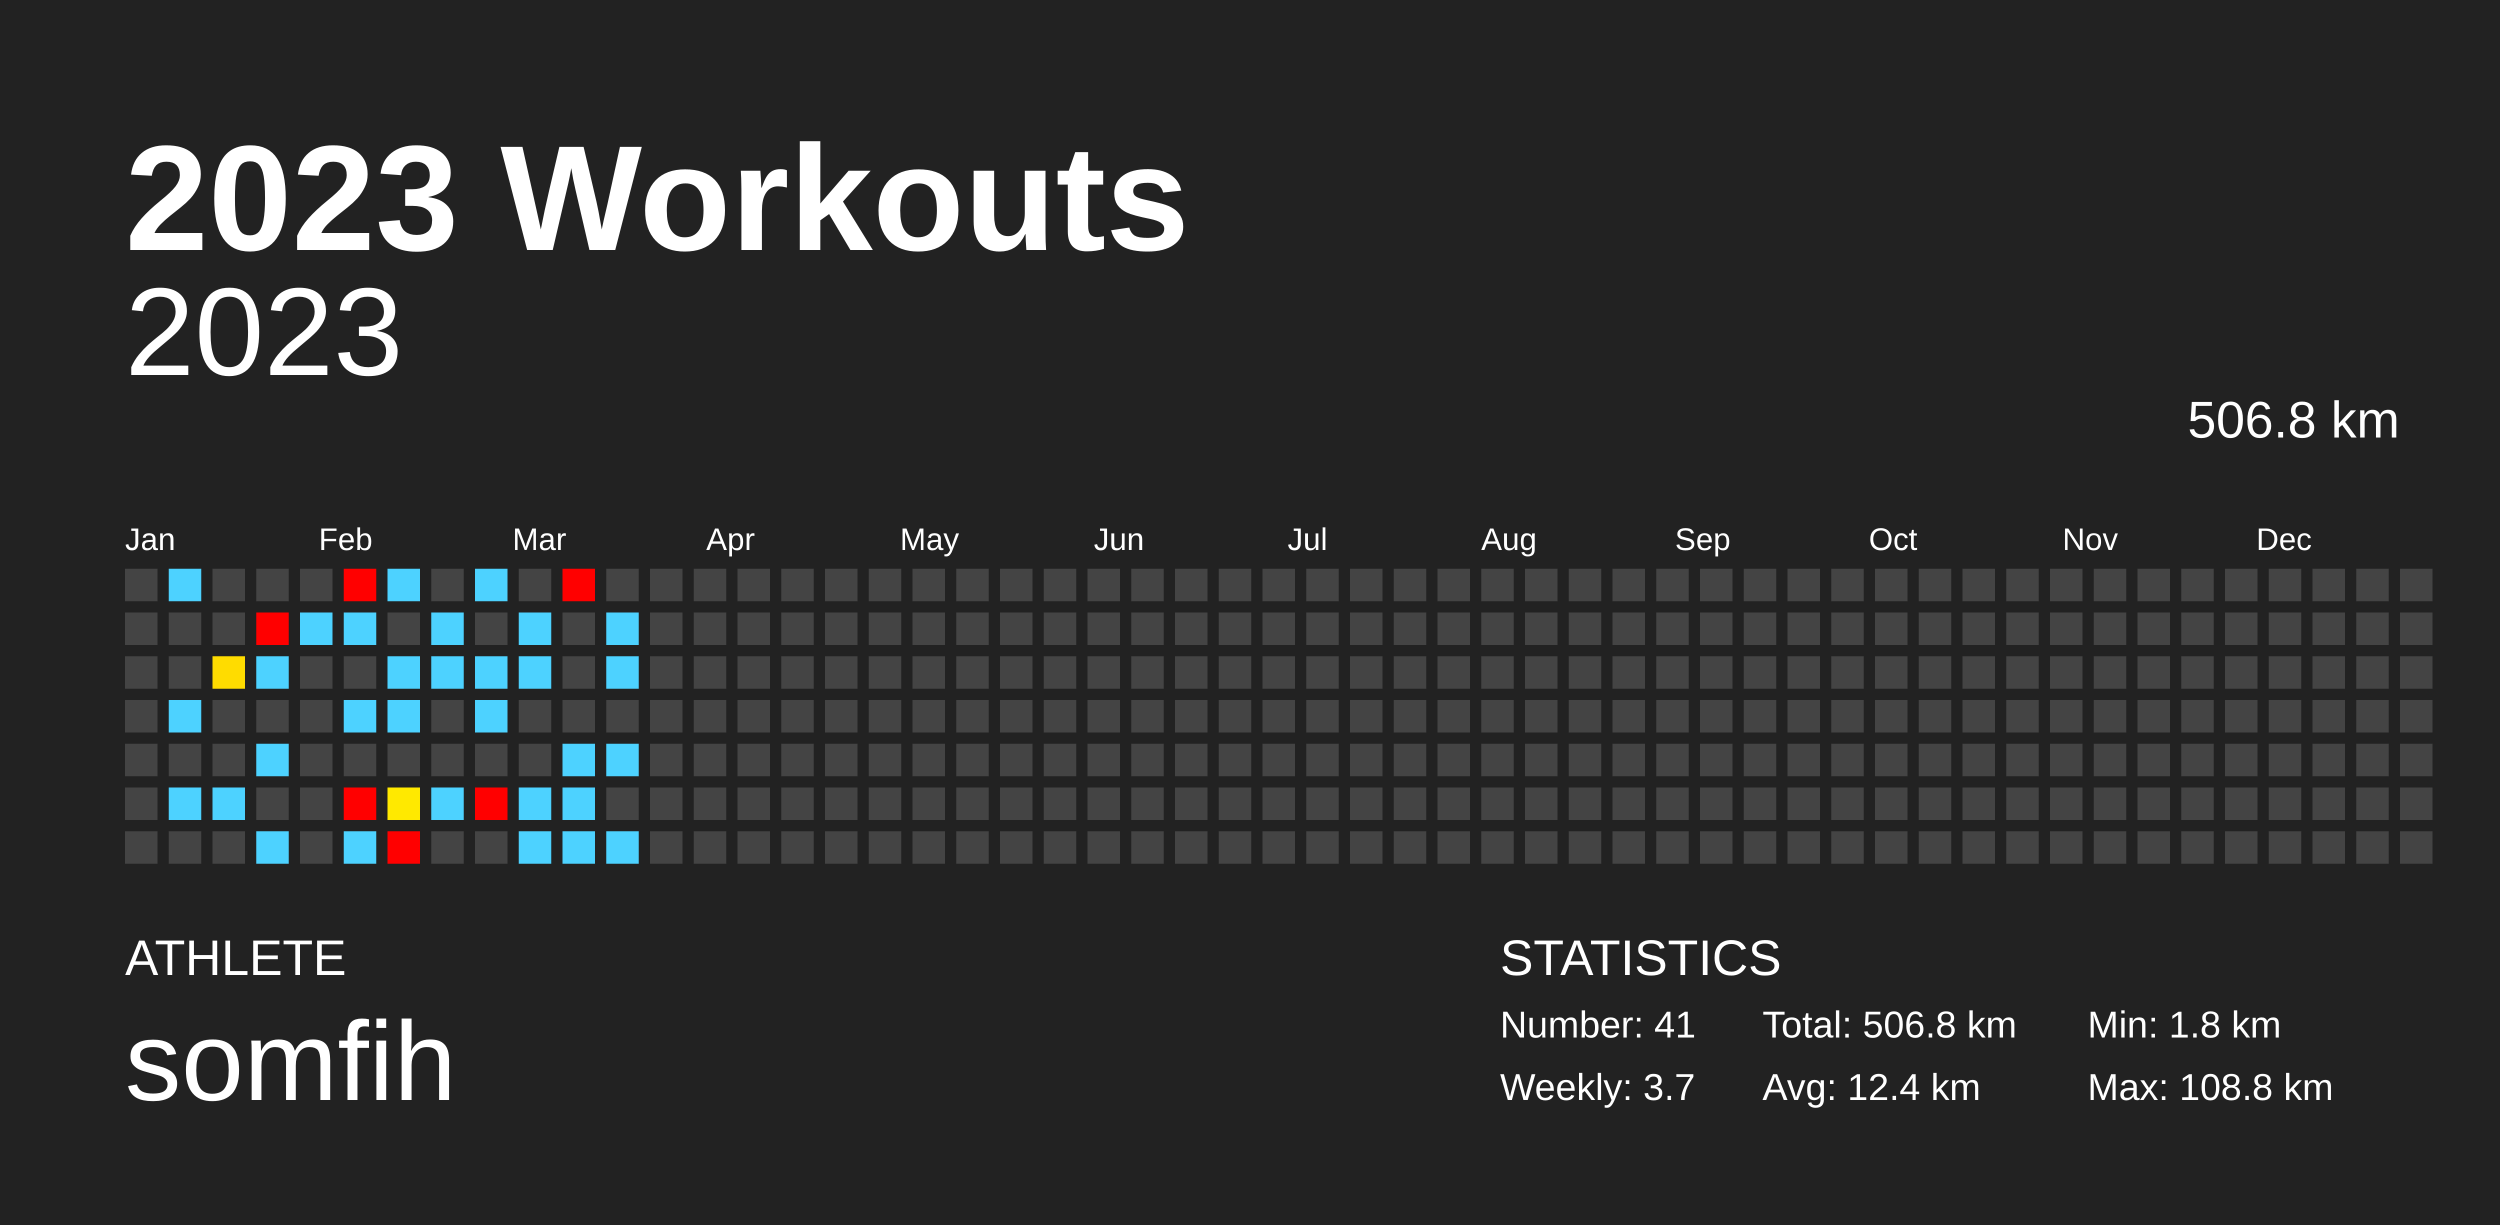
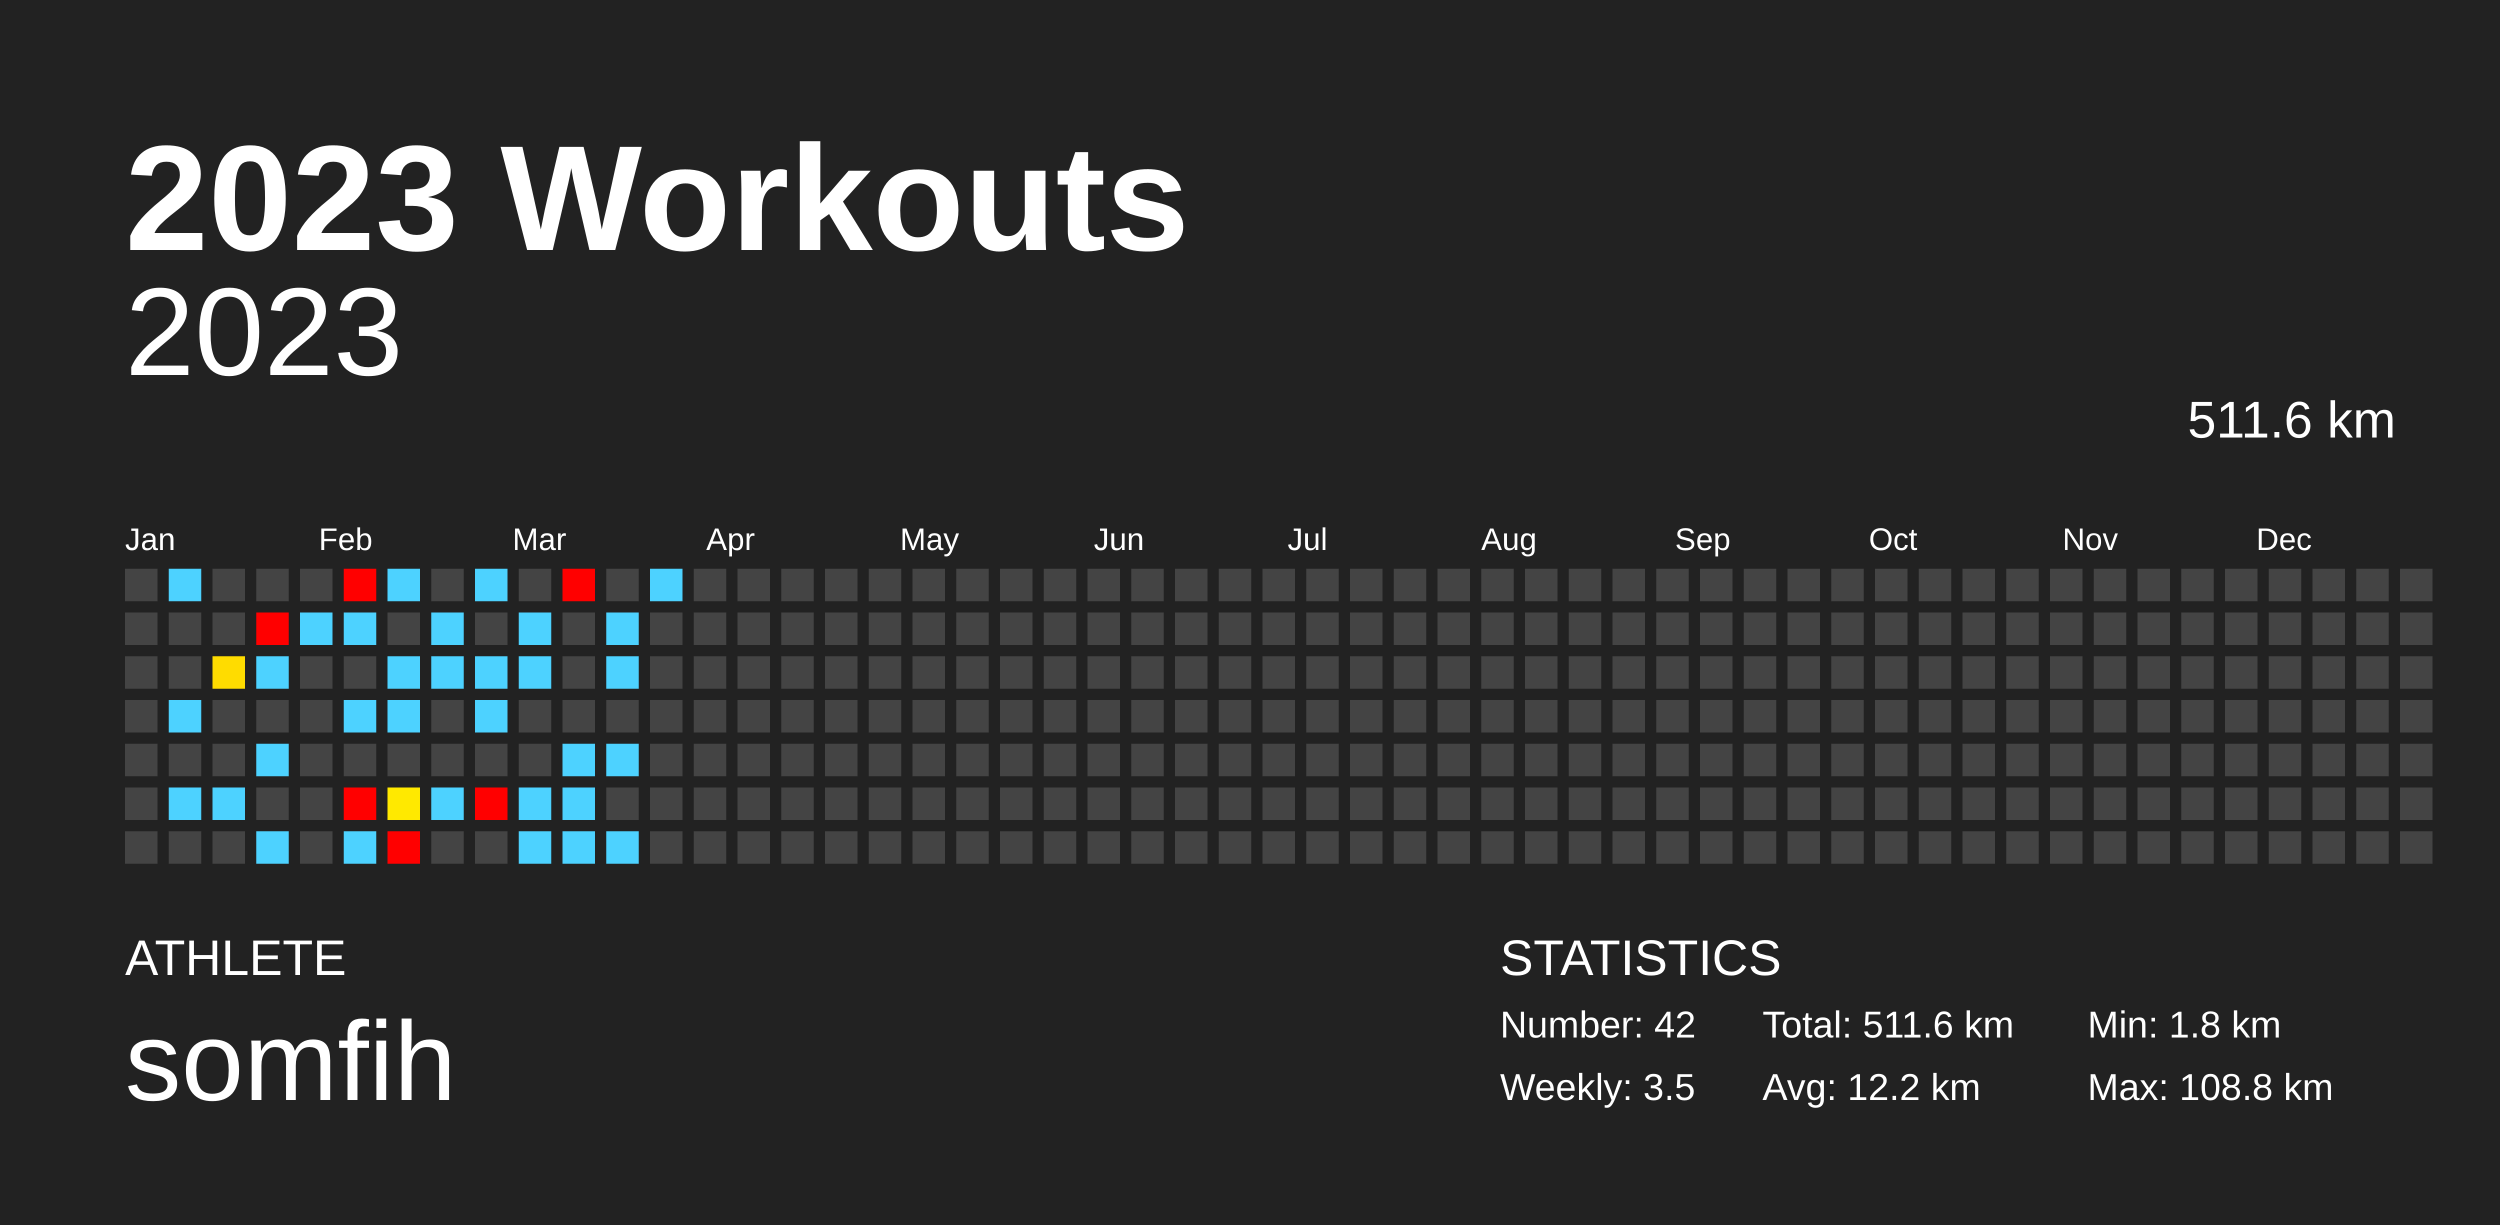
<svg xmlns="http://www.w3.org/2000/svg" baseProfile="full" height="98mm" version="1.1" viewBox="0,0,200,98" width="200mm">
  <defs />
  <rect fill="#222222" height="98" width="200" x="0" y="0" />
  <text fill="#FFFFFF" style="font-size:12px; font-family:Arial; font-weight:bold;" x="10" y="20">2023 Workouts</text>
  <text fill="#FFFFFF" style="font-size:4px; font-family:Arial" x="10" y="78">ATHLETE</text>
  <text fill="#FFFFFF" style="font-size:9px; font-family:Arial" x="10" y="88">somfih</text>
  <text fill="#FFFFFF" style="font-size:4px; font-family:Arial" x="120" y="78">STATISTICS</text>
-   <text fill="#FFFFFF" style="font-size:3px; font-family:Arial" x="120" y="83">Number: 41</text>
-   <text fill="#FFFFFF" style="font-size:3px; font-family:Arial" x="120" y="88">Weekly: 3.7</text>
-   <text fill="#FFFFFF" style="font-size:3px; font-family:Arial" x="141" y="83">Total: 506.8 km</text>
-   <text fill="#FFFFFF" style="font-size:3px; font-family:Arial" x="141" y="88">Avg: 12.4 km</text>
+   <text fill="#FFFFFF" style="font-size:3px; font-family:Arial" x="120" y="83">Number: 42</text>
+   <text fill="#FFFFFF" style="font-size:3px; font-family:Arial" x="120" y="88">Weekly: 3.5</text>
+   <text fill="#FFFFFF" style="font-size:3px; font-family:Arial" x="141" y="83">Total: 511.6 km</text>
+   <text fill="#FFFFFF" style="font-size:3px; font-family:Arial" x="141" y="88">Avg: 12.2 km</text>
  <text fill="#FFFFFF" style="font-size:3px; font-family:Arial" x="167" y="83">Min: 1.8 km</text>
  <text fill="#FFFFFF" style="font-size:3px; font-family:Arial" x="167" y="88">Max: 108.8 km</text>
  <text alignment-baseline="hanging" fill="#FFFFFF" style="font-size:10.0px; font-family:Arial;" x="10" y="30">2023</text>
-   <text alignment-baseline="hanging" fill="#FFFFFF" style="font-size:4.125px; font-family:Arial;" x="175" y="35">506.8 km</text>
+   <text alignment-baseline="hanging" fill="#FFFFFF" style="font-size:4.125px; font-family:Arial;" x="175" y="35">511.6 km</text>
  <text fill="#FFFFFF" style="font-size:2.5px; font-family:Arial" x="10.0" y="44">Jan</text>
  <text fill="#FFFFFF" style="font-size:2.5px; font-family:Arial" x="25.5" y="44">Feb</text>
  <text fill="#FFFFFF" style="font-size:2.5px; font-family:Arial" x="41.0" y="44">Mar</text>
  <text fill="#FFFFFF" style="font-size:2.5px; font-family:Arial" x="56.5" y="44">Apr</text>
  <text fill="#FFFFFF" style="font-size:2.5px; font-family:Arial" x="72.0" y="44">May</text>
  <text fill="#FFFFFF" style="font-size:2.5px; font-family:Arial" x="87.5" y="44">Jun</text>
  <text fill="#FFFFFF" style="font-size:2.5px; font-family:Arial" x="103.0" y="44">Jul</text>
  <text fill="#FFFFFF" style="font-size:2.5px; font-family:Arial" x="118.5" y="44">Aug</text>
  <text fill="#FFFFFF" style="font-size:2.5px; font-family:Arial" x="134.0" y="44">Sep</text>
  <text fill="#FFFFFF" style="font-size:2.5px; font-family:Arial" x="149.5" y="44">Oct</text>
  <text fill="#FFFFFF" style="font-size:2.5px; font-family:Arial" x="165.0" y="44">Nov</text>
  <text fill="#FFFFFF" style="font-size:2.5px; font-family:Arial" x="180.5" y="44">Dec</text>
  <rect fill="#444444" height="2.6" width="2.6" x="10.0" y="45.5" />
  <rect fill="#444444" height="2.6" width="2.6" x="10.0" y="49.0" />
  <rect fill="#444444" height="2.6" width="2.6" x="10.0" y="52.5" />
  <rect fill="#444444" height="2.6" width="2.6" x="10.0" y="56.0" />
  <rect fill="#444444" height="2.6" width="2.6" x="10.0" y="59.5" />
  <rect fill="#444444" height="2.6" width="2.6" x="10.0" y="63.0" />
  <rect fill="#444444" height="2.6" width="2.6" x="10.0" y="66.5" />
  <rect fill="#4dd2ff" height="2.6" width="2.6" x="13.5" y="45.5" />
  <rect fill="#444444" height="2.6" width="2.6" x="13.5" y="49.0" />
  <rect fill="#444444" height="2.6" width="2.6" x="13.5" y="52.5" />
  <rect fill="#4dd2ff" height="2.6" width="2.6" x="13.5" y="56.0" />
  <rect fill="#444444" height="2.6" width="2.6" x="13.5" y="59.5" />
  <rect fill="#4dd2ff" height="2.6" width="2.6" x="13.5" y="63.0" />
  <rect fill="#444444" height="2.6" width="2.6" x="13.5" y="66.5" />
  <rect fill="#444444" height="2.6" width="2.6" x="17.0" y="45.5" />
  <rect fill="#444444" height="2.6" width="2.6" x="17.0" y="49.0" />
  <rect fill="#ffdc00" height="2.6" width="2.6" x="17.0" y="52.5" />
  <rect fill="#444444" height="2.6" width="2.6" x="17.0" y="56.0" />
  <rect fill="#444444" height="2.6" width="2.6" x="17.0" y="59.5" />
  <rect fill="#4dd2ff" height="2.6" width="2.6" x="17.0" y="63.0" />
  <rect fill="#444444" height="2.6" width="2.6" x="17.0" y="66.5" />
  <rect fill="#444444" height="2.6" width="2.6" x="20.5" y="45.5" />
  <rect fill="red" height="2.6" width="2.6" x="20.5" y="49.0" />
  <rect fill="#4dd2ff" height="2.6" width="2.6" x="20.5" y="52.5" />
  <rect fill="#444444" height="2.6" width="2.6" x="20.5" y="56.0" />
  <rect fill="#4dd2ff" height="2.6" width="2.6" x="20.5" y="59.5" />
  <rect fill="#444444" height="2.6" width="2.6" x="20.5" y="63.0" />
  <rect fill="#4dd2ff" height="2.6" width="2.6" x="20.5" y="66.5" />
  <rect fill="#444444" height="2.6" width="2.6" x="24.0" y="45.5" />
  <rect fill="#4dd2ff" height="2.6" width="2.6" x="24.0" y="49.0" />
  <rect fill="#444444" height="2.6" width="2.6" x="24.0" y="52.5" />
  <rect fill="#444444" height="2.6" width="2.6" x="24.0" y="56.0" />
  <rect fill="#444444" height="2.6" width="2.6" x="24.0" y="59.5" />
  <rect fill="#444444" height="2.6" width="2.6" x="24.0" y="63.0" />
  <rect fill="#444444" height="2.6" width="2.6" x="24.0" y="66.5" />
  <rect fill="red" height="2.6" width="2.6" x="27.5" y="45.5" />
  <rect fill="#4dd2ff" height="2.6" width="2.6" x="27.5" y="49.0" />
  <rect fill="#444444" height="2.6" width="2.6" x="27.5" y="52.5" />
  <rect fill="#4dd2ff" height="2.6" width="2.6" x="27.5" y="56.0" />
  <rect fill="#444444" height="2.6" width="2.6" x="27.5" y="59.5" />
  <rect fill="red" height="2.6" width="2.6" x="27.5" y="63.0" />
  <rect fill="#4dd2ff" height="2.6" width="2.6" x="27.5" y="66.5" />
  <rect fill="#4dd2ff" height="2.6" width="2.6" x="31.0" y="45.5" />
  <rect fill="#444444" height="2.6" width="2.6" x="31.0" y="49.0" />
  <rect fill="#4dd2ff" height="2.6" width="2.6" x="31.0" y="52.5" />
  <rect fill="#4dd2ff" height="2.6" width="2.6" x="31.0" y="56.0" />
  <rect fill="#444444" height="2.6" width="2.6" x="31.0" y="59.5" />
  <rect fill="#ffe900" height="2.6" width="2.6" x="31.0" y="63.0" />
  <rect fill="red" height="2.6" width="2.6" x="31.0" y="66.5" />
  <rect fill="#444444" height="2.6" width="2.6" x="34.5" y="45.5" />
  <rect fill="#4dd2ff" height="2.6" width="2.6" x="34.5" y="49.0" />
  <rect fill="#4dd2ff" height="2.6" width="2.6" x="34.5" y="52.5" />
  <rect fill="#444444" height="2.6" width="2.6" x="34.5" y="56.0" />
  <rect fill="#444444" height="2.6" width="2.6" x="34.5" y="59.5" />
  <rect fill="#4dd2ff" height="2.6" width="2.6" x="34.5" y="63.0" />
  <rect fill="#444444" height="2.6" width="2.6" x="34.5" y="66.5" />
  <rect fill="#4dd2ff" height="2.6" width="2.6" x="38.0" y="45.5" />
  <rect fill="#444444" height="2.6" width="2.6" x="38.0" y="49.0" />
  <rect fill="#4dd2ff" height="2.6" width="2.6" x="38.0" y="52.5" />
  <rect fill="#4dd2ff" height="2.6" width="2.6" x="38.0" y="56.0" />
  <rect fill="#444444" height="2.6" width="2.6" x="38.0" y="59.5" />
  <rect fill="red" height="2.6" width="2.6" x="38.0" y="63.0" />
  <rect fill="#444444" height="2.6" width="2.6" x="38.0" y="66.5" />
  <rect fill="#444444" height="2.6" width="2.6" x="41.5" y="45.5" />
  <rect fill="#4dd2ff" height="2.6" width="2.6" x="41.5" y="49.0" />
  <rect fill="#4dd2ff" height="2.6" width="2.6" x="41.5" y="52.5" />
  <rect fill="#444444" height="2.6" width="2.6" x="41.5" y="56.0" />
  <rect fill="#444444" height="2.6" width="2.6" x="41.5" y="59.5" />
  <rect fill="#4dd2ff" height="2.6" width="2.6" x="41.5" y="63.0" />
  <rect fill="#4dd2ff" height="2.6" width="2.6" x="41.5" y="66.5" />
  <rect fill="red" height="2.6" width="2.6" x="45.0" y="45.5" />
  <rect fill="#444444" height="2.6" width="2.6" x="45.0" y="49.0" />
  <rect fill="#444444" height="2.6" width="2.6" x="45.0" y="52.5" />
  <rect fill="#444444" height="2.6" width="2.6" x="45.0" y="56.0" />
  <rect fill="#4dd2ff" height="2.6" width="2.6" x="45.0" y="59.5" />
  <rect fill="#4dd2ff" height="2.6" width="2.6" x="45.0" y="63.0" />
  <rect fill="#4dd2ff" height="2.6" width="2.6" x="45.0" y="66.5" />
  <rect fill="#444444" height="2.6" width="2.6" x="48.5" y="45.5" />
  <rect fill="#4dd2ff" height="2.6" width="2.6" x="48.5" y="49.0" />
  <rect fill="#4dd2ff" height="2.6" width="2.6" x="48.5" y="52.5" />
  <rect fill="#444444" height="2.6" width="2.6" x="48.5" y="56.0" />
  <rect fill="#4dd2ff" height="2.6" width="2.6" x="48.5" y="59.5" />
  <rect fill="#444444" height="2.6" width="2.6" x="48.5" y="63.0" />
  <rect fill="#4dd2ff" height="2.6" width="2.6" x="48.5" y="66.5" />
-   <rect fill="#444444" height="2.6" width="2.6" x="52.0" y="45.5" />
+   <rect fill="#4dd2ff" height="2.6" width="2.6" x="52.0" y="45.5" />
  <rect fill="#444444" height="2.6" width="2.6" x="52.0" y="49.0" />
  <rect fill="#444444" height="2.6" width="2.6" x="52.0" y="52.5" />
  <rect fill="#444444" height="2.6" width="2.6" x="52.0" y="56.0" />
  <rect fill="#444444" height="2.6" width="2.6" x="52.0" y="59.5" />
  <rect fill="#444444" height="2.6" width="2.6" x="52.0" y="63.0" />
  <rect fill="#444444" height="2.6" width="2.6" x="52.0" y="66.5" />
  <rect fill="#444444" height="2.6" width="2.6" x="55.5" y="45.5" />
  <rect fill="#444444" height="2.6" width="2.6" x="55.5" y="49.0" />
  <rect fill="#444444" height="2.6" width="2.6" x="55.5" y="52.5" />
  <rect fill="#444444" height="2.6" width="2.6" x="55.5" y="56.0" />
  <rect fill="#444444" height="2.6" width="2.6" x="55.5" y="59.5" />
  <rect fill="#444444" height="2.6" width="2.6" x="55.5" y="63.0" />
  <rect fill="#444444" height="2.6" width="2.6" x="55.5" y="66.5" />
  <rect fill="#444444" height="2.6" width="2.6" x="59.0" y="45.5" />
  <rect fill="#444444" height="2.6" width="2.6" x="59.0" y="49.0" />
  <rect fill="#444444" height="2.6" width="2.6" x="59.0" y="52.5" />
  <rect fill="#444444" height="2.6" width="2.6" x="59.0" y="56.0" />
  <rect fill="#444444" height="2.6" width="2.6" x="59.0" y="59.5" />
  <rect fill="#444444" height="2.6" width="2.6" x="59.0" y="63.0" />
  <rect fill="#444444" height="2.6" width="2.6" x="59.0" y="66.5" />
  <rect fill="#444444" height="2.6" width="2.6" x="62.5" y="45.5" />
  <rect fill="#444444" height="2.6" width="2.6" x="62.5" y="49.0" />
  <rect fill="#444444" height="2.6" width="2.6" x="62.5" y="52.5" />
  <rect fill="#444444" height="2.6" width="2.6" x="62.5" y="56.0" />
  <rect fill="#444444" height="2.6" width="2.6" x="62.5" y="59.5" />
  <rect fill="#444444" height="2.6" width="2.6" x="62.5" y="63.0" />
  <rect fill="#444444" height="2.6" width="2.6" x="62.5" y="66.5" />
  <rect fill="#444444" height="2.6" width="2.6" x="66.0" y="45.5" />
  <rect fill="#444444" height="2.6" width="2.6" x="66.0" y="49.0" />
  <rect fill="#444444" height="2.6" width="2.6" x="66.0" y="52.5" />
  <rect fill="#444444" height="2.6" width="2.6" x="66.0" y="56.0" />
  <rect fill="#444444" height="2.6" width="2.6" x="66.0" y="59.5" />
  <rect fill="#444444" height="2.6" width="2.6" x="66.0" y="63.0" />
  <rect fill="#444444" height="2.6" width="2.6" x="66.0" y="66.5" />
  <rect fill="#444444" height="2.6" width="2.6" x="69.5" y="45.5" />
  <rect fill="#444444" height="2.6" width="2.6" x="69.5" y="49.0" />
  <rect fill="#444444" height="2.6" width="2.6" x="69.5" y="52.5" />
  <rect fill="#444444" height="2.6" width="2.6" x="69.5" y="56.0" />
  <rect fill="#444444" height="2.6" width="2.6" x="69.5" y="59.5" />
  <rect fill="#444444" height="2.6" width="2.6" x="69.5" y="63.0" />
  <rect fill="#444444" height="2.6" width="2.6" x="69.5" y="66.5" />
  <rect fill="#444444" height="2.6" width="2.6" x="73.0" y="45.5" />
  <rect fill="#444444" height="2.6" width="2.6" x="73.0" y="49.0" />
  <rect fill="#444444" height="2.6" width="2.6" x="73.0" y="52.5" />
  <rect fill="#444444" height="2.6" width="2.6" x="73.0" y="56.0" />
  <rect fill="#444444" height="2.6" width="2.6" x="73.0" y="59.5" />
  <rect fill="#444444" height="2.6" width="2.6" x="73.0" y="63.0" />
  <rect fill="#444444" height="2.6" width="2.6" x="73.0" y="66.5" />
  <rect fill="#444444" height="2.6" width="2.6" x="76.5" y="45.5" />
  <rect fill="#444444" height="2.6" width="2.6" x="76.5" y="49.0" />
  <rect fill="#444444" height="2.6" width="2.6" x="76.5" y="52.5" />
  <rect fill="#444444" height="2.6" width="2.6" x="76.5" y="56.0" />
  <rect fill="#444444" height="2.6" width="2.6" x="76.5" y="59.5" />
  <rect fill="#444444" height="2.6" width="2.6" x="76.5" y="63.0" />
  <rect fill="#444444" height="2.6" width="2.6" x="76.5" y="66.5" />
  <rect fill="#444444" height="2.6" width="2.6" x="80.0" y="45.5" />
  <rect fill="#444444" height="2.6" width="2.6" x="80.0" y="49.0" />
  <rect fill="#444444" height="2.6" width="2.6" x="80.0" y="52.5" />
  <rect fill="#444444" height="2.6" width="2.6" x="80.0" y="56.0" />
  <rect fill="#444444" height="2.6" width="2.6" x="80.0" y="59.5" />
  <rect fill="#444444" height="2.6" width="2.6" x="80.0" y="63.0" />
  <rect fill="#444444" height="2.6" width="2.6" x="80.0" y="66.5" />
  <rect fill="#444444" height="2.6" width="2.6" x="83.5" y="45.5" />
  <rect fill="#444444" height="2.6" width="2.6" x="83.5" y="49.0" />
  <rect fill="#444444" height="2.6" width="2.6" x="83.5" y="52.5" />
  <rect fill="#444444" height="2.6" width="2.6" x="83.5" y="56.0" />
  <rect fill="#444444" height="2.6" width="2.6" x="83.5" y="59.5" />
  <rect fill="#444444" height="2.6" width="2.6" x="83.5" y="63.0" />
  <rect fill="#444444" height="2.6" width="2.6" x="83.5" y="66.5" />
  <rect fill="#444444" height="2.6" width="2.6" x="87.0" y="45.5" />
  <rect fill="#444444" height="2.6" width="2.6" x="87.0" y="49.0" />
  <rect fill="#444444" height="2.6" width="2.6" x="87.0" y="52.5" />
  <rect fill="#444444" height="2.6" width="2.6" x="87.0" y="56.0" />
  <rect fill="#444444" height="2.6" width="2.6" x="87.0" y="59.5" />
  <rect fill="#444444" height="2.6" width="2.6" x="87.0" y="63.0" />
  <rect fill="#444444" height="2.6" width="2.6" x="87.0" y="66.5" />
  <rect fill="#444444" height="2.6" width="2.6" x="90.5" y="45.5" />
  <rect fill="#444444" height="2.6" width="2.6" x="90.5" y="49.0" />
  <rect fill="#444444" height="2.6" width="2.6" x="90.5" y="52.5" />
  <rect fill="#444444" height="2.6" width="2.6" x="90.5" y="56.0" />
  <rect fill="#444444" height="2.6" width="2.6" x="90.5" y="59.5" />
  <rect fill="#444444" height="2.6" width="2.6" x="90.5" y="63.0" />
  <rect fill="#444444" height="2.6" width="2.6" x="90.5" y="66.5" />
  <rect fill="#444444" height="2.6" width="2.6" x="94.0" y="45.5" />
  <rect fill="#444444" height="2.6" width="2.6" x="94.0" y="49.0" />
  <rect fill="#444444" height="2.6" width="2.6" x="94.0" y="52.5" />
  <rect fill="#444444" height="2.6" width="2.6" x="94.0" y="56.0" />
  <rect fill="#444444" height="2.6" width="2.6" x="94.0" y="59.5" />
  <rect fill="#444444" height="2.6" width="2.6" x="94.0" y="63.0" />
  <rect fill="#444444" height="2.6" width="2.6" x="94.0" y="66.5" />
  <rect fill="#444444" height="2.6" width="2.6" x="97.5" y="45.5" />
  <rect fill="#444444" height="2.6" width="2.6" x="97.5" y="49.0" />
  <rect fill="#444444" height="2.6" width="2.6" x="97.5" y="52.5" />
  <rect fill="#444444" height="2.6" width="2.6" x="97.5" y="56.0" />
  <rect fill="#444444" height="2.6" width="2.6" x="97.5" y="59.5" />
  <rect fill="#444444" height="2.6" width="2.6" x="97.5" y="63.0" />
  <rect fill="#444444" height="2.6" width="2.6" x="97.5" y="66.5" />
  <rect fill="#444444" height="2.6" width="2.6" x="101.0" y="45.5" />
  <rect fill="#444444" height="2.6" width="2.6" x="101.0" y="49.0" />
  <rect fill="#444444" height="2.6" width="2.6" x="101.0" y="52.5" />
  <rect fill="#444444" height="2.6" width="2.6" x="101.0" y="56.0" />
  <rect fill="#444444" height="2.6" width="2.6" x="101.0" y="59.5" />
  <rect fill="#444444" height="2.6" width="2.6" x="101.0" y="63.0" />
  <rect fill="#444444" height="2.6" width="2.6" x="101.0" y="66.5" />
  <rect fill="#444444" height="2.6" width="2.6" x="104.5" y="45.5" />
  <rect fill="#444444" height="2.6" width="2.6" x="104.5" y="49.0" />
  <rect fill="#444444" height="2.6" width="2.6" x="104.5" y="52.5" />
  <rect fill="#444444" height="2.6" width="2.6" x="104.5" y="56.0" />
  <rect fill="#444444" height="2.6" width="2.6" x="104.5" y="59.5" />
  <rect fill="#444444" height="2.6" width="2.6" x="104.5" y="63.0" />
  <rect fill="#444444" height="2.6" width="2.6" x="104.5" y="66.5" />
  <rect fill="#444444" height="2.6" width="2.6" x="108.0" y="45.5" />
  <rect fill="#444444" height="2.6" width="2.6" x="108.0" y="49.0" />
  <rect fill="#444444" height="2.6" width="2.6" x="108.0" y="52.5" />
  <rect fill="#444444" height="2.6" width="2.6" x="108.0" y="56.0" />
  <rect fill="#444444" height="2.6" width="2.6" x="108.0" y="59.5" />
  <rect fill="#444444" height="2.6" width="2.6" x="108.0" y="63.0" />
  <rect fill="#444444" height="2.6" width="2.6" x="108.0" y="66.5" />
  <rect fill="#444444" height="2.6" width="2.6" x="111.5" y="45.5" />
  <rect fill="#444444" height="2.6" width="2.6" x="111.5" y="49.0" />
  <rect fill="#444444" height="2.6" width="2.6" x="111.5" y="52.5" />
  <rect fill="#444444" height="2.6" width="2.6" x="111.5" y="56.0" />
  <rect fill="#444444" height="2.6" width="2.6" x="111.5" y="59.5" />
  <rect fill="#444444" height="2.6" width="2.6" x="111.5" y="63.0" />
  <rect fill="#444444" height="2.6" width="2.6" x="111.5" y="66.5" />
  <rect fill="#444444" height="2.6" width="2.6" x="115.0" y="45.5" />
  <rect fill="#444444" height="2.6" width="2.6" x="115.0" y="49.0" />
  <rect fill="#444444" height="2.6" width="2.6" x="115.0" y="52.5" />
  <rect fill="#444444" height="2.6" width="2.6" x="115.0" y="56.0" />
  <rect fill="#444444" height="2.6" width="2.6" x="115.0" y="59.5" />
  <rect fill="#444444" height="2.6" width="2.6" x="115.0" y="63.0" />
  <rect fill="#444444" height="2.6" width="2.6" x="115.0" y="66.5" />
  <rect fill="#444444" height="2.6" width="2.6" x="118.5" y="45.5" />
  <rect fill="#444444" height="2.6" width="2.6" x="118.5" y="49.0" />
  <rect fill="#444444" height="2.6" width="2.6" x="118.5" y="52.5" />
  <rect fill="#444444" height="2.6" width="2.6" x="118.5" y="56.0" />
  <rect fill="#444444" height="2.6" width="2.6" x="118.5" y="59.5" />
  <rect fill="#444444" height="2.6" width="2.6" x="118.5" y="63.0" />
  <rect fill="#444444" height="2.6" width="2.6" x="118.5" y="66.5" />
  <rect fill="#444444" height="2.6" width="2.6" x="122.0" y="45.5" />
  <rect fill="#444444" height="2.6" width="2.6" x="122.0" y="49.0" />
  <rect fill="#444444" height="2.6" width="2.6" x="122.0" y="52.5" />
  <rect fill="#444444" height="2.6" width="2.6" x="122.0" y="56.0" />
  <rect fill="#444444" height="2.6" width="2.6" x="122.0" y="59.5" />
  <rect fill="#444444" height="2.6" width="2.6" x="122.0" y="63.0" />
  <rect fill="#444444" height="2.6" width="2.6" x="122.0" y="66.5" />
  <rect fill="#444444" height="2.6" width="2.6" x="125.5" y="45.5" />
  <rect fill="#444444" height="2.6" width="2.6" x="125.5" y="49.0" />
  <rect fill="#444444" height="2.6" width="2.6" x="125.5" y="52.5" />
  <rect fill="#444444" height="2.6" width="2.6" x="125.5" y="56.0" />
  <rect fill="#444444" height="2.6" width="2.6" x="125.5" y="59.5" />
  <rect fill="#444444" height="2.6" width="2.6" x="125.5" y="63.0" />
  <rect fill="#444444" height="2.6" width="2.6" x="125.5" y="66.5" />
  <rect fill="#444444" height="2.6" width="2.6" x="129.0" y="45.5" />
  <rect fill="#444444" height="2.6" width="2.6" x="129.0" y="49.0" />
  <rect fill="#444444" height="2.6" width="2.6" x="129.0" y="52.5" />
  <rect fill="#444444" height="2.6" width="2.6" x="129.0" y="56.0" />
  <rect fill="#444444" height="2.6" width="2.6" x="129.0" y="59.5" />
  <rect fill="#444444" height="2.6" width="2.6" x="129.0" y="63.0" />
  <rect fill="#444444" height="2.6" width="2.6" x="129.0" y="66.5" />
  <rect fill="#444444" height="2.6" width="2.6" x="132.5" y="45.5" />
  <rect fill="#444444" height="2.6" width="2.6" x="132.5" y="49.0" />
  <rect fill="#444444" height="2.6" width="2.6" x="132.5" y="52.5" />
  <rect fill="#444444" height="2.6" width="2.6" x="132.5" y="56.0" />
  <rect fill="#444444" height="2.6" width="2.6" x="132.5" y="59.5" />
  <rect fill="#444444" height="2.6" width="2.6" x="132.5" y="63.0" />
  <rect fill="#444444" height="2.6" width="2.6" x="132.5" y="66.5" />
  <rect fill="#444444" height="2.6" width="2.6" x="136.0" y="45.5" />
  <rect fill="#444444" height="2.6" width="2.6" x="136.0" y="49.0" />
  <rect fill="#444444" height="2.6" width="2.6" x="136.0" y="52.5" />
  <rect fill="#444444" height="2.6" width="2.6" x="136.0" y="56.0" />
  <rect fill="#444444" height="2.6" width="2.6" x="136.0" y="59.5" />
  <rect fill="#444444" height="2.6" width="2.6" x="136.0" y="63.0" />
  <rect fill="#444444" height="2.6" width="2.6" x="136.0" y="66.5" />
  <rect fill="#444444" height="2.6" width="2.6" x="139.5" y="45.5" />
  <rect fill="#444444" height="2.6" width="2.6" x="139.5" y="49.0" />
  <rect fill="#444444" height="2.6" width="2.6" x="139.5" y="52.5" />
  <rect fill="#444444" height="2.6" width="2.6" x="139.5" y="56.0" />
  <rect fill="#444444" height="2.6" width="2.6" x="139.5" y="59.5" />
  <rect fill="#444444" height="2.6" width="2.6" x="139.5" y="63.0" />
  <rect fill="#444444" height="2.6" width="2.6" x="139.5" y="66.5" />
  <rect fill="#444444" height="2.6" width="2.6" x="143.0" y="45.5" />
  <rect fill="#444444" height="2.6" width="2.6" x="143.0" y="49.0" />
  <rect fill="#444444" height="2.6" width="2.6" x="143.0" y="52.5" />
  <rect fill="#444444" height="2.6" width="2.6" x="143.0" y="56.0" />
  <rect fill="#444444" height="2.6" width="2.6" x="143.0" y="59.5" />
  <rect fill="#444444" height="2.6" width="2.6" x="143.0" y="63.0" />
  <rect fill="#444444" height="2.6" width="2.6" x="143.0" y="66.5" />
  <rect fill="#444444" height="2.6" width="2.6" x="146.5" y="45.5" />
  <rect fill="#444444" height="2.6" width="2.6" x="146.5" y="49.0" />
  <rect fill="#444444" height="2.6" width="2.6" x="146.5" y="52.5" />
  <rect fill="#444444" height="2.6" width="2.6" x="146.5" y="56.0" />
  <rect fill="#444444" height="2.6" width="2.6" x="146.5" y="59.5" />
  <rect fill="#444444" height="2.6" width="2.6" x="146.5" y="63.0" />
  <rect fill="#444444" height="2.6" width="2.6" x="146.5" y="66.5" />
  <rect fill="#444444" height="2.6" width="2.6" x="150.0" y="45.5" />
  <rect fill="#444444" height="2.6" width="2.6" x="150.0" y="49.0" />
  <rect fill="#444444" height="2.6" width="2.6" x="150.0" y="52.5" />
  <rect fill="#444444" height="2.6" width="2.6" x="150.0" y="56.0" />
  <rect fill="#444444" height="2.6" width="2.6" x="150.0" y="59.5" />
  <rect fill="#444444" height="2.6" width="2.6" x="150.0" y="63.0" />
  <rect fill="#444444" height="2.6" width="2.6" x="150.0" y="66.5" />
  <rect fill="#444444" height="2.6" width="2.6" x="153.5" y="45.5" />
  <rect fill="#444444" height="2.6" width="2.6" x="153.5" y="49.0" />
  <rect fill="#444444" height="2.6" width="2.6" x="153.5" y="52.5" />
  <rect fill="#444444" height="2.6" width="2.6" x="153.5" y="56.0" />
  <rect fill="#444444" height="2.6" width="2.6" x="153.5" y="59.5" />
  <rect fill="#444444" height="2.6" width="2.6" x="153.5" y="63.0" />
  <rect fill="#444444" height="2.6" width="2.6" x="153.5" y="66.5" />
  <rect fill="#444444" height="2.6" width="2.6" x="157.0" y="45.5" />
  <rect fill="#444444" height="2.6" width="2.6" x="157.0" y="49.0" />
  <rect fill="#444444" height="2.6" width="2.6" x="157.0" y="52.5" />
  <rect fill="#444444" height="2.6" width="2.6" x="157.0" y="56.0" />
  <rect fill="#444444" height="2.6" width="2.6" x="157.0" y="59.5" />
  <rect fill="#444444" height="2.6" width="2.6" x="157.0" y="63.0" />
  <rect fill="#444444" height="2.6" width="2.6" x="157.0" y="66.5" />
  <rect fill="#444444" height="2.6" width="2.6" x="160.5" y="45.5" />
  <rect fill="#444444" height="2.6" width="2.6" x="160.5" y="49.0" />
  <rect fill="#444444" height="2.6" width="2.6" x="160.5" y="52.5" />
  <rect fill="#444444" height="2.6" width="2.6" x="160.5" y="56.0" />
  <rect fill="#444444" height="2.6" width="2.6" x="160.5" y="59.5" />
  <rect fill="#444444" height="2.6" width="2.6" x="160.5" y="63.0" />
  <rect fill="#444444" height="2.6" width="2.6" x="160.5" y="66.5" />
  <rect fill="#444444" height="2.6" width="2.6" x="164.0" y="45.5" />
  <rect fill="#444444" height="2.6" width="2.6" x="164.0" y="49.0" />
  <rect fill="#444444" height="2.6" width="2.6" x="164.0" y="52.5" />
  <rect fill="#444444" height="2.6" width="2.6" x="164.0" y="56.0" />
  <rect fill="#444444" height="2.6" width="2.6" x="164.0" y="59.5" />
  <rect fill="#444444" height="2.6" width="2.6" x="164.0" y="63.0" />
  <rect fill="#444444" height="2.6" width="2.6" x="164.0" y="66.5" />
  <rect fill="#444444" height="2.6" width="2.6" x="167.5" y="45.5" />
  <rect fill="#444444" height="2.6" width="2.6" x="167.5" y="49.0" />
  <rect fill="#444444" height="2.6" width="2.6" x="167.5" y="52.5" />
  <rect fill="#444444" height="2.6" width="2.6" x="167.5" y="56.0" />
  <rect fill="#444444" height="2.6" width="2.6" x="167.5" y="59.5" />
  <rect fill="#444444" height="2.6" width="2.6" x="167.5" y="63.0" />
  <rect fill="#444444" height="2.6" width="2.6" x="167.5" y="66.5" />
  <rect fill="#444444" height="2.6" width="2.6" x="171.0" y="45.5" />
  <rect fill="#444444" height="2.6" width="2.6" x="171.0" y="49.0" />
  <rect fill="#444444" height="2.6" width="2.6" x="171.0" y="52.5" />
  <rect fill="#444444" height="2.6" width="2.6" x="171.0" y="56.0" />
  <rect fill="#444444" height="2.6" width="2.6" x="171.0" y="59.5" />
  <rect fill="#444444" height="2.6" width="2.6" x="171.0" y="63.0" />
  <rect fill="#444444" height="2.6" width="2.6" x="171.0" y="66.5" />
  <rect fill="#444444" height="2.6" width="2.6" x="174.5" y="45.5" />
  <rect fill="#444444" height="2.6" width="2.6" x="174.5" y="49.0" />
  <rect fill="#444444" height="2.6" width="2.6" x="174.5" y="52.5" />
  <rect fill="#444444" height="2.6" width="2.6" x="174.5" y="56.0" />
  <rect fill="#444444" height="2.6" width="2.6" x="174.5" y="59.5" />
  <rect fill="#444444" height="2.6" width="2.6" x="174.5" y="63.0" />
  <rect fill="#444444" height="2.6" width="2.6" x="174.5" y="66.5" />
  <rect fill="#444444" height="2.6" width="2.6" x="178.0" y="45.5" />
  <rect fill="#444444" height="2.6" width="2.6" x="178.0" y="49.0" />
  <rect fill="#444444" height="2.6" width="2.6" x="178.0" y="52.5" />
  <rect fill="#444444" height="2.6" width="2.6" x="178.0" y="56.0" />
  <rect fill="#444444" height="2.6" width="2.6" x="178.0" y="59.5" />
  <rect fill="#444444" height="2.6" width="2.6" x="178.0" y="63.0" />
  <rect fill="#444444" height="2.6" width="2.6" x="178.0" y="66.5" />
  <rect fill="#444444" height="2.6" width="2.6" x="181.5" y="45.5" />
  <rect fill="#444444" height="2.6" width="2.6" x="181.5" y="49.0" />
  <rect fill="#444444" height="2.6" width="2.6" x="181.5" y="52.5" />
  <rect fill="#444444" height="2.6" width="2.6" x="181.5" y="56.0" />
  <rect fill="#444444" height="2.6" width="2.6" x="181.5" y="59.5" />
  <rect fill="#444444" height="2.6" width="2.6" x="181.5" y="63.0" />
  <rect fill="#444444" height="2.6" width="2.6" x="181.5" y="66.5" />
  <rect fill="#444444" height="2.6" width="2.6" x="185.0" y="45.5" />
  <rect fill="#444444" height="2.6" width="2.6" x="185.0" y="49.0" />
  <rect fill="#444444" height="2.6" width="2.6" x="185.0" y="52.5" />
  <rect fill="#444444" height="2.6" width="2.6" x="185.0" y="56.0" />
  <rect fill="#444444" height="2.6" width="2.6" x="185.0" y="59.5" />
  <rect fill="#444444" height="2.6" width="2.6" x="185.0" y="63.0" />
  <rect fill="#444444" height="2.6" width="2.6" x="185.0" y="66.5" />
  <rect fill="#444444" height="2.6" width="2.6" x="188.5" y="45.5" />
  <rect fill="#444444" height="2.6" width="2.6" x="188.5" y="49.0" />
  <rect fill="#444444" height="2.6" width="2.6" x="188.5" y="52.5" />
  <rect fill="#444444" height="2.6" width="2.6" x="188.5" y="56.0" />
  <rect fill="#444444" height="2.6" width="2.6" x="188.5" y="59.5" />
  <rect fill="#444444" height="2.6" width="2.6" x="188.5" y="63.0" />
  <rect fill="#444444" height="2.6" width="2.6" x="188.5" y="66.5" />
  <rect fill="#444444" height="2.6" width="2.6" x="192.0" y="45.5" />
  <rect fill="#444444" height="2.6" width="2.6" x="192.0" y="49.0" />
  <rect fill="#444444" height="2.6" width="2.6" x="192.0" y="52.5" />
  <rect fill="#444444" height="2.6" width="2.6" x="192.0" y="56.0" />
  <rect fill="#444444" height="2.6" width="2.6" x="192.0" y="59.5" />
  <rect fill="#444444" height="2.6" width="2.6" x="192.0" y="63.0" />
  <rect fill="#444444" height="2.6" width="2.6" x="192.0" y="66.5" />
</svg>
